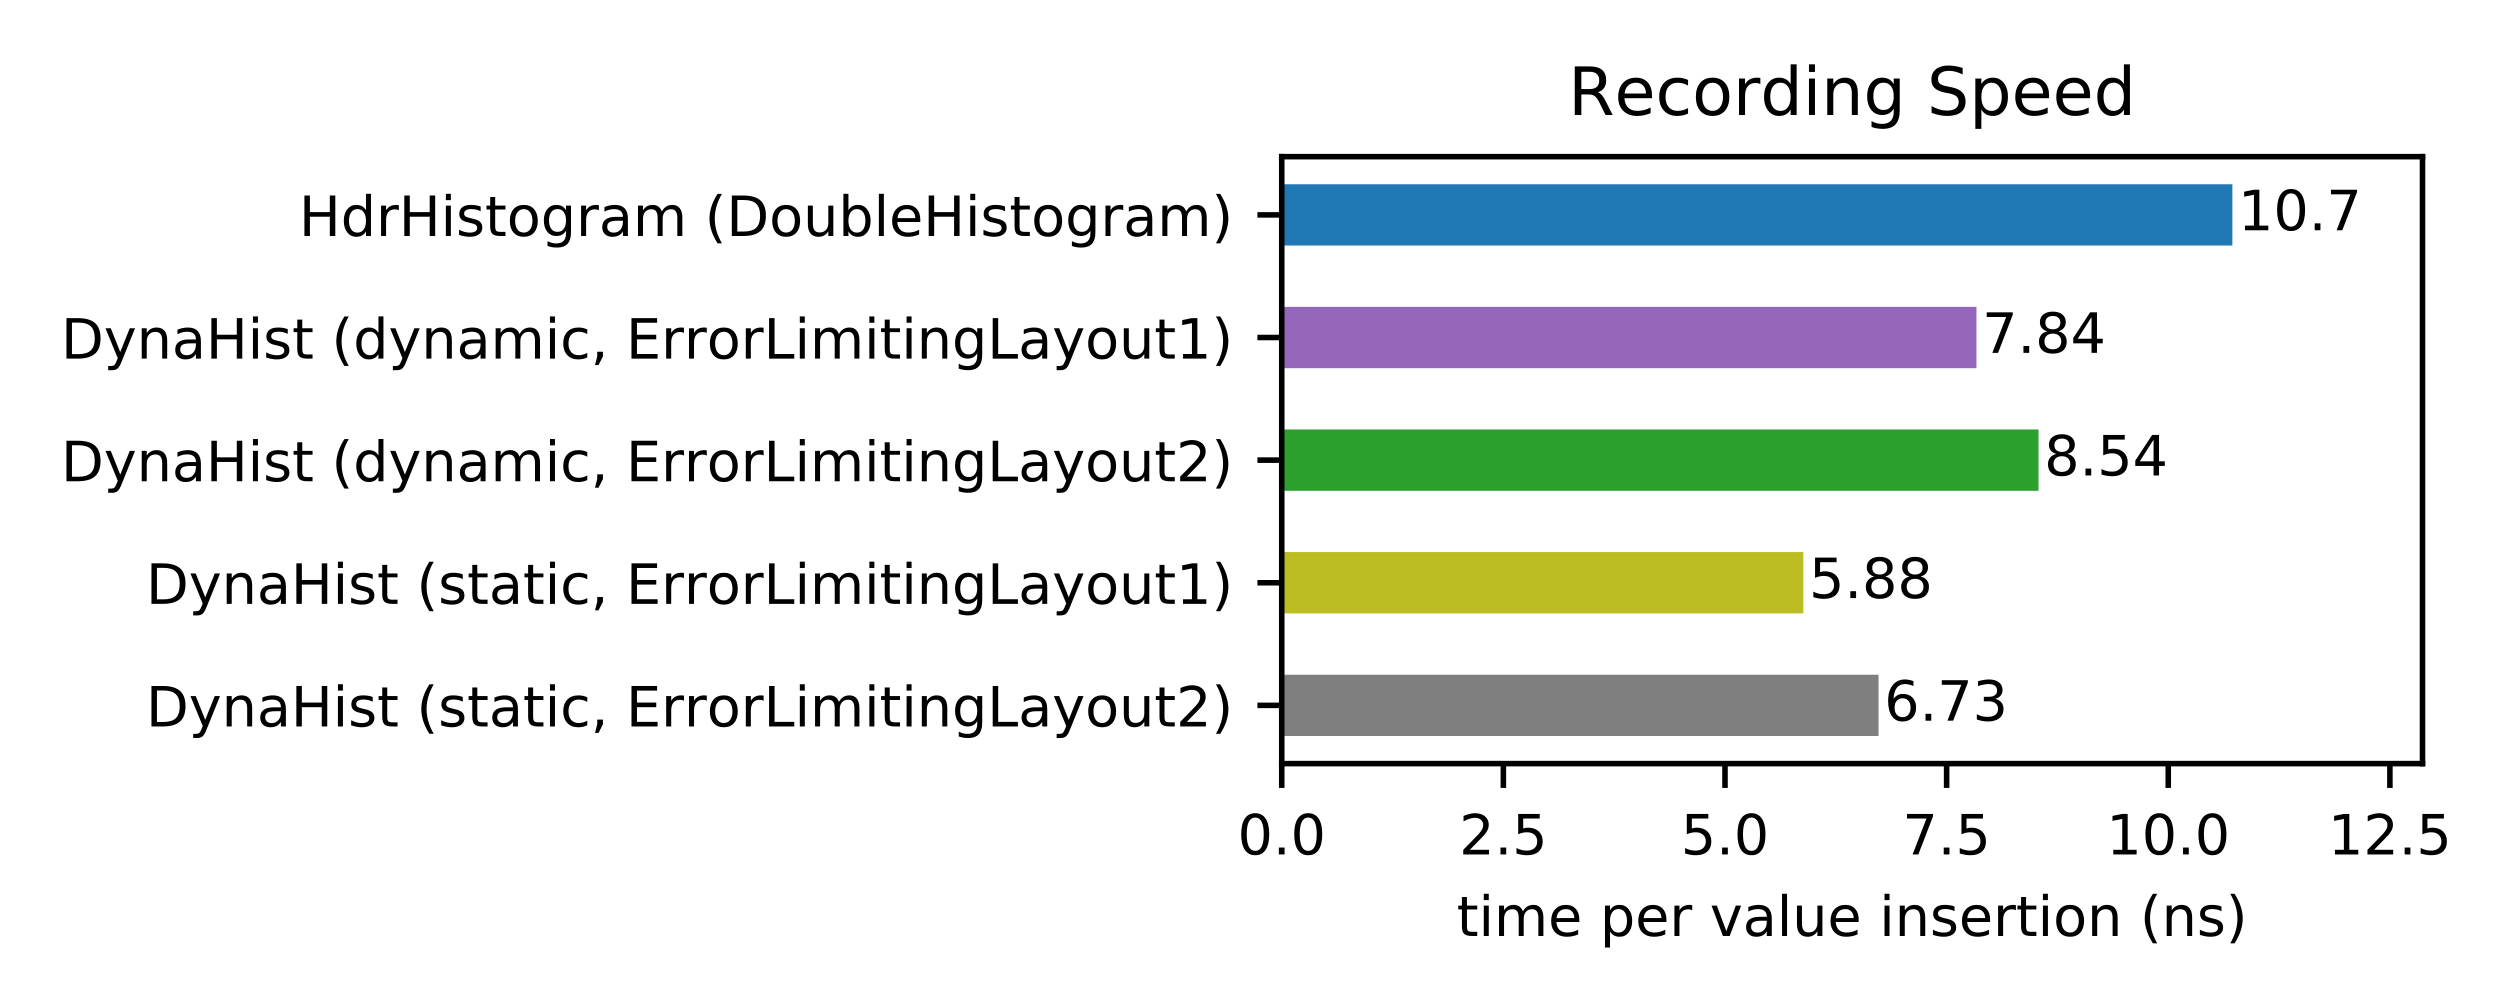
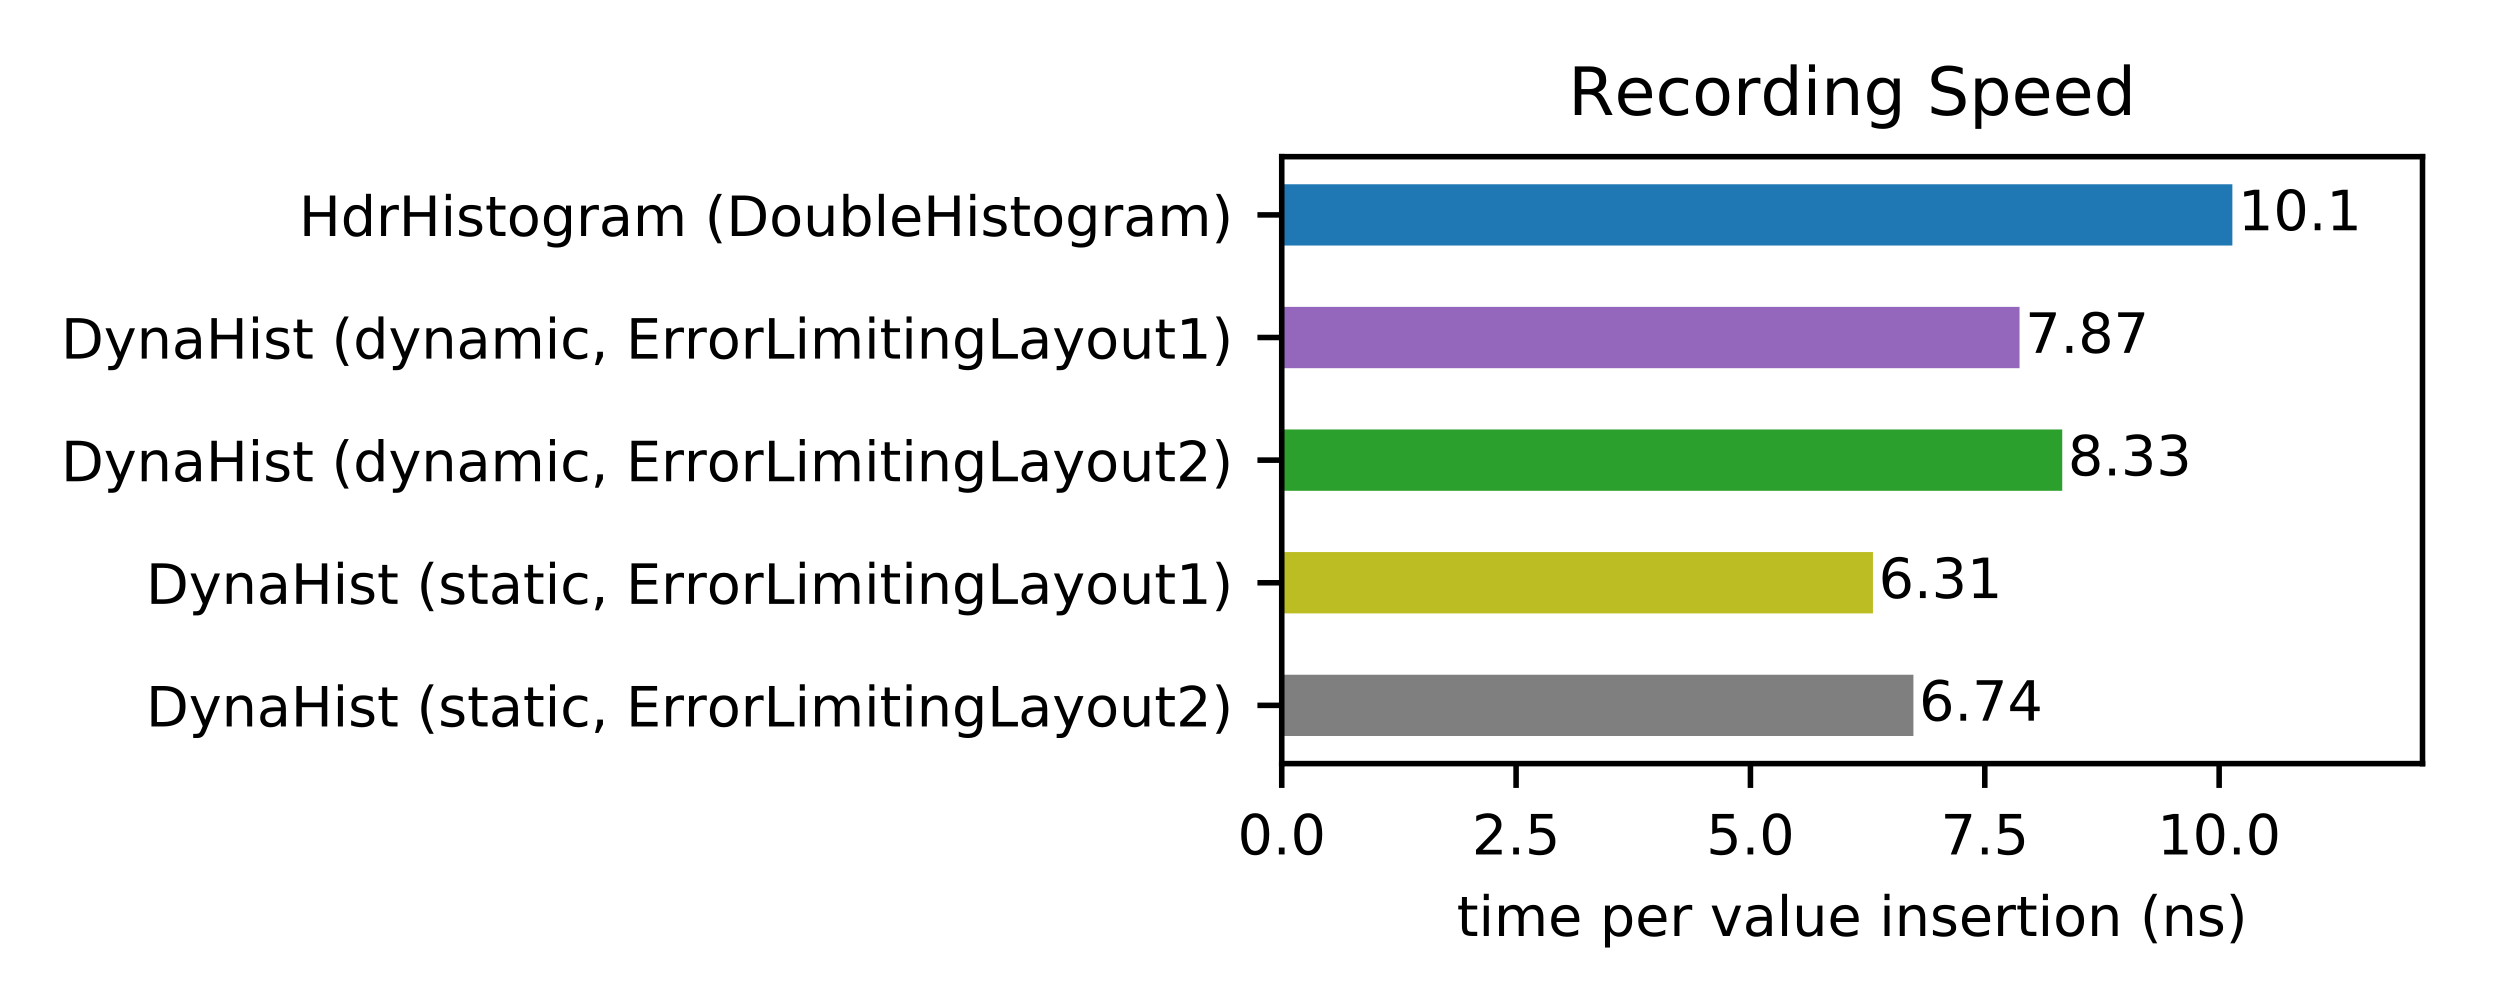
<svg xmlns="http://www.w3.org/2000/svg" xmlns:xlink="http://www.w3.org/1999/xlink" height="144pt" version="1.1" viewBox="0 0 360 144" width="360pt">
  <defs>
    <style type="text/css">
*{stroke-linecap:butt;stroke-linejoin:round;}
  </style>
  </defs>
  <g id="figure_1">
    <g id="patch_1">
      <path d="M 0 144  L 360 144  L 360 0  L 0 0  z " style="fill:#ffffff;" />
    </g>
    <g id="axes_1">
      <g id="patch_2">
        <path d="M 184.57 109.96  L 348.84 109.96  L 348.84 22.56  L 184.57 22.56  z " style="fill:#ffffff;" />
      </g>
      <g id="patch_3">
-         <path clip-path="url(#p20e86b6fc0)" d="M 184.57 105.987  L 270.51 105.987  L 270.51 97.159  L 184.57 97.159  z " style="fill:#7f7f7f;" />
+         <path clip-path="url(#p0720386e26)" d="M 184.57 105.987  L 275.531 105.987  L 275.531 97.159  L 184.57 97.159  z " style="fill:#7f7f7f;" />
      </g>
      <g id="patch_4">
-         <path clip-path="url(#p20e86b6fc0)" d="M 184.57 88.331  L 259.683 88.331  L 259.683 79.502  L 184.57 79.502  z " style="fill:#bcbd22;" />
+         <path clip-path="url(#p0720386e26)" d="M 184.57 88.331  L 269.706 88.331  L 269.706 79.502  L 184.57 79.502  z " style="fill:#bcbd22;" />
      </g>
      <g id="patch_5">
-         <path clip-path="url(#p20e86b6fc0)" d="M 184.57 70.674  L 293.546 70.674  L 293.546 61.846  L 184.57 61.846  z " style="fill:#2ca02c;" />
+         <path clip-path="url(#p0720386e26)" d="M 184.57 70.674  L 296.963 70.674  L 296.963 61.846  L 184.57 61.846  z " style="fill:#2ca02c;" />
      </g>
      <g id="patch_6">
-         <path clip-path="url(#p20e86b6fc0)" d="M 184.57 53.018  L 284.612 53.018  L 284.612 44.189  L 184.57 44.189  z " style="fill:#9467bd;" />
+         <path clip-path="url(#p0720386e26)" d="M 184.57 53.018  L 290.814 53.018  L 290.814 44.189  L 184.57 44.189  z " style="fill:#9467bd;" />
      </g>
      <g id="patch_7">
-         <path clip-path="url(#p20e86b6fc0)" d="M 184.57 35.361  L 321.462 35.361  L 321.462 26.533  L 184.57 26.533  z " style="fill:#1f77b4;" />
+         <path clip-path="url(#p0720386e26)" d="M 184.57 35.361  L 321.462 35.361  L 321.462 26.533  L 184.57 26.533  z " style="fill:#1f77b4;" />
      </g>
      <g id="matplotlib.axis_1">
        <g id="xtick_1">
          <g id="line2d_1">
            <defs>
-               <path d="M 0 0  L 0 3.5  " id="m4c0fd085c7" style="stroke:#000000;stroke-width:0.8;" />
-             </defs>
-             <g>
-               <use style="stroke:#000000;stroke-width:0.8;" x="184.57" xlink:href="#m4c0fd085c7" y="109.96" />
+               <path d="M 0 0  L 0 3.5  " id="mf138fcffef" style="stroke:#000000;stroke-width:0.8;" />
+             </defs>
+             <g>
+               <use style="stroke:#000000;stroke-width:0.8;" x="184.57" xlink:href="#mf138fcffef" y="109.96" />
            </g>
          </g>
          <g id="text_1">
            <defs>
              <path d="M 31.781 66.406  Q 24.172 66.406 20.328 58.906  Q 16.5 51.422 16.5 36.375  Q 16.5 21.391 20.328 13.891  Q 24.172 6.391 31.781 6.391  Q 39.453 6.391 43.281 13.891  Q 47.125 21.391 47.125 36.375  Q 47.125 51.422 43.281 58.906  Q 39.453 66.406 31.781 66.406  z M 31.781 74.219  Q 44.047 74.219 50.516 64.516  Q 56.984 54.828 56.984 36.375  Q 56.984 17.969 50.516 8.266  Q 44.047 -1.422 31.781 -1.422  Q 19.531 -1.422 13.062 8.266  Q 6.594 17.969 6.594 36.375  Q 6.594 54.828 13.062 64.516  Q 19.531 74.219 31.781 74.219  z " id="DejaVuSans-30" />
              <path d="M 10.688 12.406  L 21 12.406  L 21 0  L 10.688 0  z " id="DejaVuSans-2e" />
            </defs>
            <g transform="translate(178.2088 123.0387)scale(0.08 -0.08)">
              <use xlink:href="#DejaVuSans-30" />
              <use x="63.623" xlink:href="#DejaVuSans-2e" />
              <use x="95.41" xlink:href="#DejaVuSans-30" />
            </g>
          </g>
        </g>
        <g id="xtick_2">
          <g id="line2d_2">
            <g>
-               <use style="stroke:#000000;stroke-width:0.8;" x="216.485" xlink:href="#m4c0fd085c7" y="109.96" />
+               <use style="stroke:#000000;stroke-width:0.8;" x="218.317" xlink:href="#mf138fcffef" y="109.96" />
            </g>
          </g>
          <g id="text_2">
            <defs>
              <path d="M 19.188 8.297  L 53.609 8.297  L 53.609 0  L 7.328 0  L 7.328 8.297  Q 12.938 14.109 22.625 23.891  Q 32.328 33.688 34.812 36.531  Q 39.547 41.844 41.422 45.531  Q 43.312 49.219 43.312 52.781  Q 43.312 58.594 39.234 62.25  Q 35.156 65.922 28.609 65.922  Q 23.969 65.922 18.812 64.312  Q 13.672 62.703 7.812 59.422  L 7.812 69.391  Q 13.766 71.781 18.938 73  Q 24.125 74.219 28.422 74.219  Q 39.75 74.219 46.484 68.547  Q 53.219 62.891 53.219 53.422  Q 53.219 48.922 51.531 44.891  Q 49.859 40.875 45.406 35.406  Q 44.188 33.984 37.641 27.219  Q 31.109 20.453 19.188 8.297  z " id="DejaVuSans-32" />
              <path d="M 10.797 72.906  L 49.516 72.906  L 49.516 64.594  L 19.828 64.594  L 19.828 46.734  Q 21.969 47.469 24.109 47.828  Q 26.266 48.188 28.422 48.188  Q 40.625 48.188 47.75 41.5  Q 54.891 34.812 54.891 23.391  Q 54.891 11.625 47.562 5.094  Q 40.234 -1.422 26.906 -1.422  Q 22.312 -1.422 17.547 -0.641  Q 12.797 0.141 7.719 1.703  L 7.719 11.625  Q 12.109 9.234 16.797 8.062  Q 21.484 6.891 26.703 6.891  Q 35.156 6.891 40.078 11.328  Q 45.016 15.766 45.016 23.391  Q 45.016 31 40.078 35.438  Q 35.156 39.891 26.703 39.891  Q 22.75 39.891 18.812 39.016  Q 14.891 38.141 10.797 36.281  z " id="DejaVuSans-35" />
            </defs>
-             <g transform="translate(210.1235 123.0387)scale(0.08 -0.08)">
+             <g transform="translate(211.9555 123.0387)scale(0.08 -0.08)">
              <use xlink:href="#DejaVuSans-32" />
              <use x="63.623" xlink:href="#DejaVuSans-2e" />
              <use x="95.41" xlink:href="#DejaVuSans-35" />
            </g>
          </g>
        </g>
        <g id="xtick_3">
          <g id="line2d_3">
            <g>
-               <use style="stroke:#000000;stroke-width:0.8;" x="248.4" xlink:href="#m4c0fd085c7" y="109.96" />
+               <use style="stroke:#000000;stroke-width:0.8;" x="252.063" xlink:href="#mf138fcffef" y="109.96" />
            </g>
          </g>
          <g id="text_3">
-             <g transform="translate(242.0383 123.0387)scale(0.08 -0.08)">
+             <g transform="translate(245.7022 123.0387)scale(0.08 -0.08)">
              <use xlink:href="#DejaVuSans-35" />
              <use x="63.623" xlink:href="#DejaVuSans-2e" />
              <use x="95.41" xlink:href="#DejaVuSans-30" />
            </g>
          </g>
        </g>
        <g id="xtick_4">
          <g id="line2d_4">
            <g>
-               <use style="stroke:#000000;stroke-width:0.8;" x="280.314" xlink:href="#m4c0fd085c7" y="109.96" />
+               <use style="stroke:#000000;stroke-width:0.8;" x="285.81" xlink:href="#mf138fcffef" y="109.96" />
            </g>
          </g>
          <g id="text_4">
            <defs>
              <path d="M 8.203 72.906  L 55.078 72.906  L 55.078 68.703  L 28.609 0  L 18.312 0  L 43.219 64.594  L 8.203 64.594  z " id="DejaVuSans-37" />
            </defs>
-             <g transform="translate(273.9531 123.0387)scale(0.08 -0.08)">
+             <g transform="translate(279.4489 123.0387)scale(0.08 -0.08)">
              <use xlink:href="#DejaVuSans-37" />
              <use x="63.623" xlink:href="#DejaVuSans-2e" />
              <use x="95.41" xlink:href="#DejaVuSans-35" />
            </g>
          </g>
        </g>
        <g id="xtick_5">
          <g id="line2d_5">
            <g>
-               <use style="stroke:#000000;stroke-width:0.8;" x="312.229" xlink:href="#m4c0fd085c7" y="109.96" />
+               <use style="stroke:#000000;stroke-width:0.8;" x="319.557" xlink:href="#mf138fcffef" y="109.96" />
            </g>
          </g>
          <g id="text_5">
            <defs>
              <path d="M 12.406 8.297  L 28.516 8.297  L 28.516 63.922  L 10.984 60.406  L 10.984 69.391  L 28.422 72.906  L 38.281 72.906  L 38.281 8.297  L 54.391 8.297  L 54.391 0  L 12.406 0  z " id="DejaVuSans-31" />
            </defs>
-             <g transform="translate(303.3229 123.0387)scale(0.08 -0.08)">
+             <g transform="translate(310.6507 123.0387)scale(0.08 -0.08)">
              <use xlink:href="#DejaVuSans-31" />
              <use x="63.623" xlink:href="#DejaVuSans-30" />
              <use x="127.246" xlink:href="#DejaVuSans-2e" />
              <use x="159.033" xlink:href="#DejaVuSans-30" />
            </g>
          </g>
        </g>
-         <g id="xtick_6">
-           <g id="line2d_6">
-             <g>
-               <use style="stroke:#000000;stroke-width:0.8;" x="344.144" xlink:href="#m4c0fd085c7" y="109.96" />
-             </g>
-           </g>
-           <g id="text_6">
-             <g transform="translate(335.2377 123.0387)scale(0.08 -0.08)">
-               <use xlink:href="#DejaVuSans-31" />
-               <use x="63.623" xlink:href="#DejaVuSans-32" />
-               <use x="127.246" xlink:href="#DejaVuSans-2e" />
-               <use x="159.033" xlink:href="#DejaVuSans-35" />
-             </g>
-           </g>
-         </g>
-         <g id="text_7">
+         <g id="text_6">
          <defs>
            <path d="M 18.312 70.219  L 18.312 54.688  L 36.812 54.688  L 36.812 47.703  L 18.312 47.703  L 18.312 18.016  Q 18.312 11.328 20.141 9.422  Q 21.969 7.516 27.594 7.516  L 36.812 7.516  L 36.812 0  L 27.594 0  Q 17.188 0 13.234 3.875  Q 9.281 7.766 9.281 18.016  L 9.281 47.703  L 2.688 47.703  L 2.688 54.688  L 9.281 54.688  L 9.281 70.219  z " id="DejaVuSans-74" />
            <path d="M 9.422 54.688  L 18.406 54.688  L 18.406 0  L 9.422 0  z M 9.422 75.984  L 18.406 75.984  L 18.406 64.594  L 9.422 64.594  z " id="DejaVuSans-69" />
            <path d="M 52 44.188  Q 55.375 50.25 60.062 53.125  Q 64.75 56 71.094 56  Q 79.641 56 84.281 50.016  Q 88.922 44.047 88.922 33.016  L 88.922 0  L 79.891 0  L 79.891 32.719  Q 79.891 40.578 77.094 44.375  Q 74.312 48.188 68.609 48.188  Q 61.625 48.188 57.562 43.547  Q 53.516 38.922 53.516 30.906  L 53.516 0  L 44.484 0  L 44.484 32.719  Q 44.484 40.625 41.703 44.406  Q 38.922 48.188 33.109 48.188  Q 26.219 48.188 22.156 43.531  Q 18.109 38.875 18.109 30.906  L 18.109 0  L 9.078 0  L 9.078 54.688  L 18.109 54.688  L 18.109 46.188  Q 21.188 51.219 25.484 53.609  Q 29.781 56 35.688 56  Q 41.656 56 45.828 52.969  Q 50 49.953 52 44.188  z " id="DejaVuSans-6d" />
            <path d="M 56.203 29.594  L 56.203 25.203  L 14.891 25.203  Q 15.484 15.922 20.484 11.062  Q 25.484 6.203 34.422 6.203  Q 39.594 6.203 44.453 7.469  Q 49.312 8.734 54.109 11.281  L 54.109 2.781  Q 49.266 0.734 44.188 -0.344  Q 39.109 -1.422 33.891 -1.422  Q 20.797 -1.422 13.156 6.188  Q 5.516 13.812 5.516 26.812  Q 5.516 40.234 12.766 48.109  Q 20.016 56 32.328 56  Q 43.359 56 49.781 48.891  Q 56.203 41.797 56.203 29.594  z M 47.219 32.234  Q 47.125 39.594 43.094 43.984  Q 39.062 48.391 32.422 48.391  Q 24.906 48.391 20.391 44.141  Q 15.875 39.891 15.188 32.172  z " id="DejaVuSans-65" />
            <path id="DejaVuSans-20" />
            <path d="M 18.109 8.203  L 18.109 -20.797  L 9.078 -20.797  L 9.078 54.688  L 18.109 54.688  L 18.109 46.391  Q 20.953 51.266 25.266 53.625  Q 29.594 56 35.594 56  Q 45.562 56 51.781 48.094  Q 58.016 40.188 58.016 27.297  Q 58.016 14.406 51.781 6.484  Q 45.562 -1.422 35.594 -1.422  Q 29.594 -1.422 25.266 0.953  Q 20.953 3.328 18.109 8.203  z M 48.688 27.297  Q 48.688 37.203 44.609 42.844  Q 40.531 48.484 33.406 48.484  Q 26.266 48.484 22.188 42.844  Q 18.109 37.203 18.109 27.297  Q 18.109 17.391 22.188 11.75  Q 26.266 6.109 33.406 6.109  Q 40.531 6.109 44.609 11.75  Q 48.688 17.391 48.688 27.297  z " id="DejaVuSans-70" />
            <path d="M 41.109 46.297  Q 39.594 47.172 37.812 47.578  Q 36.031 48 33.891 48  Q 26.266 48 22.188 43.047  Q 18.109 38.094 18.109 28.812  L 18.109 0  L 9.078 0  L 9.078 54.688  L 18.109 54.688  L 18.109 46.188  Q 20.953 51.172 25.484 53.578  Q 30.031 56 36.531 56  Q 37.453 56 38.578 55.875  Q 39.703 55.766 41.062 55.516  z " id="DejaVuSans-72" />
            <path d="M 2.984 54.688  L 12.5 54.688  L 29.594 8.797  L 46.688 54.688  L 56.203 54.688  L 35.688 0  L 23.484 0  z " id="DejaVuSans-76" />
            <path d="M 34.281 27.484  Q 23.391 27.484 19.188 25  Q 14.984 22.516 14.984 16.5  Q 14.984 11.719 18.141 8.906  Q 21.297 6.109 26.703 6.109  Q 34.188 6.109 38.703 11.406  Q 43.219 16.703 43.219 25.484  L 43.219 27.484  z M 52.203 31.203  L 52.203 0  L 43.219 0  L 43.219 8.297  Q 40.141 3.328 35.547 0.953  Q 30.953 -1.422 24.312 -1.422  Q 15.922 -1.422 10.953 3.297  Q 6 8.016 6 15.922  Q 6 25.141 12.172 29.828  Q 18.359 34.516 30.609 34.516  L 43.219 34.516  L 43.219 35.406  Q 43.219 41.609 39.141 45  Q 35.062 48.391 27.688 48.391  Q 23 48.391 18.547 47.266  Q 14.109 46.141 10.016 43.891  L 10.016 52.203  Q 14.938 54.109 19.578 55.047  Q 24.219 56 28.609 56  Q 40.484 56 46.344 49.844  Q 52.203 43.703 52.203 31.203  z " id="DejaVuSans-61" />
            <path d="M 9.422 75.984  L 18.406 75.984  L 18.406 0  L 9.422 0  z " id="DejaVuSans-6c" />
            <path d="M 8.5 21.578  L 8.5 54.688  L 17.484 54.688  L 17.484 21.922  Q 17.484 14.156 20.5 10.266  Q 23.531 6.391 29.594 6.391  Q 36.859 6.391 41.078 11.031  Q 45.312 15.672 45.312 23.688  L 45.312 54.688  L 54.297 54.688  L 54.297 0  L 45.312 0  L 45.312 8.406  Q 42.047 3.422 37.719 1  Q 33.406 -1.422 27.688 -1.422  Q 18.266 -1.422 13.375 4.438  Q 8.5 10.297 8.5 21.578  z M 31.109 56  z " id="DejaVuSans-75" />
            <path d="M 54.891 33.016  L 54.891 0  L 45.906 0  L 45.906 32.719  Q 45.906 40.484 42.875 44.328  Q 39.844 48.188 33.797 48.188  Q 26.516 48.188 22.312 43.547  Q 18.109 38.922 18.109 30.906  L 18.109 0  L 9.078 0  L 9.078 54.688  L 18.109 54.688  L 18.109 46.188  Q 21.344 51.125 25.703 53.562  Q 30.078 56 35.797 56  Q 45.219 56 50.047 50.172  Q 54.891 44.344 54.891 33.016  z " id="DejaVuSans-6e" />
            <path d="M 44.281 53.078  L 44.281 44.578  Q 40.484 46.531 36.375 47.5  Q 32.281 48.484 27.875 48.484  Q 21.188 48.484 17.844 46.438  Q 14.5 44.391 14.5 40.281  Q 14.5 37.156 16.891 35.375  Q 19.281 33.594 26.516 31.984  L 29.594 31.297  Q 39.156 29.25 43.188 25.516  Q 47.219 21.781 47.219 15.094  Q 47.219 7.469 41.188 3.016  Q 35.156 -1.422 24.609 -1.422  Q 20.219 -1.422 15.453 -0.562  Q 10.688 0.297 5.422 2  L 5.422 11.281  Q 10.406 8.688 15.234 7.391  Q 20.062 6.109 24.812 6.109  Q 31.156 6.109 34.562 8.281  Q 37.984 10.453 37.984 14.406  Q 37.984 18.062 35.516 20.016  Q 33.062 21.969 24.703 23.781  L 21.578 24.516  Q 13.234 26.266 9.516 29.906  Q 5.812 33.547 5.812 39.891  Q 5.812 47.609 11.281 51.797  Q 16.75 56 26.812 56  Q 31.781 56 36.172 55.266  Q 40.578 54.547 44.281 53.078  z " id="DejaVuSans-73" />
            <path d="M 30.609 48.391  Q 23.391 48.391 19.188 42.75  Q 14.984 37.109 14.984 27.297  Q 14.984 17.484 19.156 11.844  Q 23.344 6.203 30.609 6.203  Q 37.797 6.203 41.984 11.859  Q 46.188 17.531 46.188 27.297  Q 46.188 37.016 41.984 42.703  Q 37.797 48.391 30.609 48.391  z M 30.609 56  Q 42.328 56 49.016 48.375  Q 55.719 40.766 55.719 27.297  Q 55.719 13.875 49.016 6.219  Q 42.328 -1.422 30.609 -1.422  Q 18.844 -1.422 12.172 6.219  Q 5.516 13.875 5.516 27.297  Q 5.516 40.766 12.172 48.375  Q 18.844 56 30.609 56  z " id="DejaVuSans-6f" />
            <path d="M 31 75.875  Q 24.469 64.656 21.281 53.656  Q 18.109 42.672 18.109 31.391  Q 18.109 20.125 21.312 9.062  Q 24.516 -2 31 -13.188  L 23.188 -13.188  Q 15.875 -1.703 12.234 9.375  Q 8.594 20.453 8.594 31.391  Q 8.594 42.281 12.203 53.312  Q 15.828 64.359 23.188 75.875  z " id="DejaVuSans-28" />
            <path d="M 8.016 75.875  L 15.828 75.875  Q 23.141 64.359 26.781 53.312  Q 30.422 42.281 30.422 31.391  Q 30.422 20.453 26.781 9.375  Q 23.141 -1.703 15.828 -13.188  L 8.016 -13.188  Q 14.5 -2 17.703 9.062  Q 20.906 20.125 20.906 31.391  Q 20.906 42.672 17.703 53.656  Q 14.5 64.656 8.016 75.875  z " id="DejaVuSans-29" />
          </defs>
          <g transform="translate(209.7744 134.7812)scale(0.08 -0.08)">
            <use xlink:href="#DejaVuSans-74" />
            <use x="39.209" xlink:href="#DejaVuSans-69" />
            <use x="66.992" xlink:href="#DejaVuSans-6d" />
            <use x="164.404" xlink:href="#DejaVuSans-65" />
            <use x="225.928" xlink:href="#DejaVuSans-20" />
            <use x="257.715" xlink:href="#DejaVuSans-70" />
            <use x="321.191" xlink:href="#DejaVuSans-65" />
            <use x="382.715" xlink:href="#DejaVuSans-72" />
            <use x="423.828" xlink:href="#DejaVuSans-20" />
            <use x="455.615" xlink:href="#DejaVuSans-76" />
            <use x="514.795" xlink:href="#DejaVuSans-61" />
            <use x="576.074" xlink:href="#DejaVuSans-6c" />
            <use x="603.857" xlink:href="#DejaVuSans-75" />
            <use x="667.236" xlink:href="#DejaVuSans-65" />
            <use x="728.76" xlink:href="#DejaVuSans-20" />
            <use x="760.547" xlink:href="#DejaVuSans-69" />
            <use x="788.33" xlink:href="#DejaVuSans-6e" />
            <use x="851.709" xlink:href="#DejaVuSans-73" />
            <use x="903.809" xlink:href="#DejaVuSans-65" />
            <use x="965.332" xlink:href="#DejaVuSans-72" />
            <use x="1006.445" xlink:href="#DejaVuSans-74" />
            <use x="1045.654" xlink:href="#DejaVuSans-69" />
            <use x="1073.438" xlink:href="#DejaVuSans-6f" />
            <use x="1134.619" xlink:href="#DejaVuSans-6e" />
            <use x="1197.998" xlink:href="#DejaVuSans-20" />
            <use x="1229.785" xlink:href="#DejaVuSans-28" />
            <use x="1268.799" xlink:href="#DejaVuSans-6e" />
            <use x="1332.178" xlink:href="#DejaVuSans-73" />
            <use x="1384.277" xlink:href="#DejaVuSans-29" />
          </g>
        </g>
      </g>
      <g id="matplotlib.axis_2">
        <g id="ytick_1">
-           <g id="line2d_7">
-             <defs>
-               <path d="M 0 0  L -3.5 0  " id="m920770f0a3" style="stroke:#000000;stroke-width:0.8;" />
-             </defs>
-             <g>
-               <use style="stroke:#000000;stroke-width:0.8;" x="184.57" xlink:href="#m920770f0a3" y="101.573" />
-             </g>
-           </g>
-           <g id="text_8">
+           <g id="line2d_6">
+             <defs>
+               <path d="M 0 0  L -3.5 0  " id="mfd2aa10084" style="stroke:#000000;stroke-width:0.8;" />
+             </defs>
+             <g>
+               <use style="stroke:#000000;stroke-width:0.8;" x="184.57" xlink:href="#mfd2aa10084" y="101.573" />
+             </g>
+           </g>
+           <g id="text_7">
            <defs>
              <path d="M 19.672 64.797  L 19.672 8.109  L 31.594 8.109  Q 46.688 8.109 53.688 14.938  Q 60.688 21.781 60.688 36.531  Q 60.688 51.172 53.688 57.984  Q 46.688 64.797 31.594 64.797  z M 9.812 72.906  L 30.078 72.906  Q 51.266 72.906 61.172 64.094  Q 71.094 55.281 71.094 36.531  Q 71.094 17.672 61.125 8.828  Q 51.172 0 30.078 0  L 9.812 0  z " id="DejaVuSans-44" />
              <path d="M 32.172 -5.078  Q 28.375 -14.844 24.75 -17.812  Q 21.141 -20.797 15.094 -20.797  L 7.906 -20.797  L 7.906 -13.281  L 13.188 -13.281  Q 16.891 -13.281 18.938 -11.516  Q 21 -9.766 23.484 -3.219  L 25.094 0.875  L 2.984 54.688  L 12.5 54.688  L 29.594 11.922  L 46.688 54.688  L 56.203 54.688  z " id="DejaVuSans-79" />
              <path d="M 9.812 72.906  L 19.672 72.906  L 19.672 43.016  L 55.516 43.016  L 55.516 72.906  L 65.375 72.906  L 65.375 0  L 55.516 0  L 55.516 34.719  L 19.672 34.719  L 19.672 0  L 9.812 0  z " id="DejaVuSans-48" />
              <path d="M 48.781 52.594  L 48.781 44.188  Q 44.969 46.297 41.141 47.344  Q 37.312 48.391 33.406 48.391  Q 24.656 48.391 19.812 42.844  Q 14.984 37.312 14.984 27.297  Q 14.984 17.281 19.812 11.734  Q 24.656 6.203 33.406 6.203  Q 37.312 6.203 41.141 7.25  Q 44.969 8.297 48.781 10.406  L 48.781 2.094  Q 45.016 0.344 40.984 -0.531  Q 36.969 -1.422 32.422 -1.422  Q 20.062 -1.422 12.781 6.344  Q 5.516 14.109 5.516 27.297  Q 5.516 40.672 12.859 48.328  Q 20.219 56 33.016 56  Q 37.156 56 41.109 55.141  Q 45.062 54.297 48.781 52.594  z " id="DejaVuSans-63" />
              <path d="M 11.719 12.406  L 22.016 12.406  L 22.016 4  L 14.016 -11.625  L 7.719 -11.625  L 11.719 4  z " id="DejaVuSans-2c" />
              <path d="M 9.812 72.906  L 55.906 72.906  L 55.906 64.594  L 19.672 64.594  L 19.672 43.016  L 54.391 43.016  L 54.391 34.719  L 19.672 34.719  L 19.672 8.297  L 56.781 8.297  L 56.781 0  L 9.812 0  z " id="DejaVuSans-45" />
              <path d="M 9.812 72.906  L 19.672 72.906  L 19.672 8.297  L 55.172 8.297  L 55.172 0  L 9.812 0  z " id="DejaVuSans-4c" />
              <path d="M 45.406 27.984  Q 45.406 37.75 41.375 43.109  Q 37.359 48.484 30.078 48.484  Q 22.859 48.484 18.828 43.109  Q 14.797 37.75 14.797 27.984  Q 14.797 18.266 18.828 12.891  Q 22.859 7.516 30.078 7.516  Q 37.359 7.516 41.375 12.891  Q 45.406 18.266 45.406 27.984  z M 54.391 6.781  Q 54.391 -7.172 48.188 -13.984  Q 42 -20.797 29.203 -20.797  Q 24.469 -20.797 20.266 -20.094  Q 16.062 -19.391 12.109 -17.922  L 12.109 -9.188  Q 16.062 -11.328 19.922 -12.344  Q 23.781 -13.375 27.781 -13.375  Q 36.625 -13.375 41.016 -8.766  Q 45.406 -4.156 45.406 5.172  L 45.406 9.625  Q 42.625 4.781 38.281 2.391  Q 33.938 0 27.875 0  Q 17.828 0 11.672 7.656  Q 5.516 15.328 5.516 27.984  Q 5.516 40.672 11.672 48.328  Q 17.828 56 27.875 56  Q 33.938 56 38.281 53.609  Q 42.625 51.219 45.406 46.391  L 45.406 54.688  L 54.391 54.688  z " id="DejaVuSans-67" />
            </defs>
            <g transform="translate(21.025 104.6125)scale(0.08 -0.08)">
              <use xlink:href="#DejaVuSans-44" />
              <use x="77.002" xlink:href="#DejaVuSans-79" />
              <use x="136.182" xlink:href="#DejaVuSans-6e" />
              <use x="199.561" xlink:href="#DejaVuSans-61" />
              <use x="260.84" xlink:href="#DejaVuSans-48" />
              <use x="336.035" xlink:href="#DejaVuSans-69" />
              <use x="363.818" xlink:href="#DejaVuSans-73" />
              <use x="415.918" xlink:href="#DejaVuSans-74" />
              <use x="455.127" xlink:href="#DejaVuSans-20" />
              <use x="486.914" xlink:href="#DejaVuSans-28" />
              <use x="525.928" xlink:href="#DejaVuSans-73" />
              <use x="578.027" xlink:href="#DejaVuSans-74" />
              <use x="617.236" xlink:href="#DejaVuSans-61" />
              <use x="678.516" xlink:href="#DejaVuSans-74" />
              <use x="717.725" xlink:href="#DejaVuSans-69" />
              <use x="745.508" xlink:href="#DejaVuSans-63" />
              <use x="800.488" xlink:href="#DejaVuSans-2c" />
              <use x="832.275" xlink:href="#DejaVuSans-20" />
              <use x="864.062" xlink:href="#DejaVuSans-45" />
              <use x="927.246" xlink:href="#DejaVuSans-72" />
              <use x="968.344" xlink:href="#DejaVuSans-72" />
              <use x="1009.426" xlink:href="#DejaVuSans-6f" />
              <use x="1070.607" xlink:href="#DejaVuSans-72" />
              <use x="1111.721" xlink:href="#DejaVuSans-4c" />
              <use x="1167.434" xlink:href="#DejaVuSans-69" />
              <use x="1195.217" xlink:href="#DejaVuSans-6d" />
              <use x="1292.629" xlink:href="#DejaVuSans-69" />
              <use x="1320.412" xlink:href="#DejaVuSans-74" />
              <use x="1359.621" xlink:href="#DejaVuSans-69" />
              <use x="1387.404" xlink:href="#DejaVuSans-6e" />
              <use x="1450.783" xlink:href="#DejaVuSans-67" />
              <use x="1514.26" xlink:href="#DejaVuSans-4c" />
              <use x="1569.973" xlink:href="#DejaVuSans-61" />
              <use x="1631.252" xlink:href="#DejaVuSans-79" />
              <use x="1690.432" xlink:href="#DejaVuSans-6f" />
              <use x="1751.613" xlink:href="#DejaVuSans-75" />
              <use x="1814.992" xlink:href="#DejaVuSans-74" />
              <use x="1854.201" xlink:href="#DejaVuSans-32" />
              <use x="1917.824" xlink:href="#DejaVuSans-29" />
            </g>
          </g>
        </g>
        <g id="ytick_2">
-           <g id="line2d_8">
-             <g>
-               <use style="stroke:#000000;stroke-width:0.8;" x="184.57" xlink:href="#m920770f0a3" y="83.917" />
-             </g>
-           </g>
-           <g id="text_9">
+           <g id="line2d_7">
+             <g>
+               <use style="stroke:#000000;stroke-width:0.8;" x="184.57" xlink:href="#mfd2aa10084" y="83.917" />
+             </g>
+           </g>
+           <g id="text_8">
            <g transform="translate(21.025 86.95594)scale(0.08 -0.08)">
              <use xlink:href="#DejaVuSans-44" />
              <use x="77.002" xlink:href="#DejaVuSans-79" />
              <use x="136.182" xlink:href="#DejaVuSans-6e" />
              <use x="199.561" xlink:href="#DejaVuSans-61" />
              <use x="260.84" xlink:href="#DejaVuSans-48" />
              <use x="336.035" xlink:href="#DejaVuSans-69" />
              <use x="363.818" xlink:href="#DejaVuSans-73" />
              <use x="415.918" xlink:href="#DejaVuSans-74" />
              <use x="455.127" xlink:href="#DejaVuSans-20" />
              <use x="486.914" xlink:href="#DejaVuSans-28" />
              <use x="525.928" xlink:href="#DejaVuSans-73" />
              <use x="578.027" xlink:href="#DejaVuSans-74" />
              <use x="617.236" xlink:href="#DejaVuSans-61" />
              <use x="678.516" xlink:href="#DejaVuSans-74" />
              <use x="717.725" xlink:href="#DejaVuSans-69" />
              <use x="745.508" xlink:href="#DejaVuSans-63" />
              <use x="800.488" xlink:href="#DejaVuSans-2c" />
              <use x="832.275" xlink:href="#DejaVuSans-20" />
              <use x="864.062" xlink:href="#DejaVuSans-45" />
              <use x="927.246" xlink:href="#DejaVuSans-72" />
              <use x="968.344" xlink:href="#DejaVuSans-72" />
              <use x="1009.426" xlink:href="#DejaVuSans-6f" />
              <use x="1070.607" xlink:href="#DejaVuSans-72" />
              <use x="1111.721" xlink:href="#DejaVuSans-4c" />
              <use x="1167.434" xlink:href="#DejaVuSans-69" />
              <use x="1195.217" xlink:href="#DejaVuSans-6d" />
              <use x="1292.629" xlink:href="#DejaVuSans-69" />
              <use x="1320.412" xlink:href="#DejaVuSans-74" />
              <use x="1359.621" xlink:href="#DejaVuSans-69" />
              <use x="1387.404" xlink:href="#DejaVuSans-6e" />
              <use x="1450.783" xlink:href="#DejaVuSans-67" />
              <use x="1514.26" xlink:href="#DejaVuSans-4c" />
              <use x="1569.973" xlink:href="#DejaVuSans-61" />
              <use x="1631.252" xlink:href="#DejaVuSans-79" />
              <use x="1690.432" xlink:href="#DejaVuSans-6f" />
              <use x="1751.613" xlink:href="#DejaVuSans-75" />
              <use x="1814.992" xlink:href="#DejaVuSans-74" />
              <use x="1854.201" xlink:href="#DejaVuSans-31" />
              <use x="1917.824" xlink:href="#DejaVuSans-29" />
            </g>
          </g>
        </g>
        <g id="ytick_3">
-           <g id="line2d_9">
-             <g>
-               <use style="stroke:#000000;stroke-width:0.8;" x="184.57" xlink:href="#m920770f0a3" y="66.26" />
-             </g>
-           </g>
-           <g id="text_10">
+           <g id="line2d_8">
+             <g>
+               <use style="stroke:#000000;stroke-width:0.8;" x="184.57" xlink:href="#mfd2aa10084" y="66.26" />
+             </g>
+           </g>
+           <g id="text_9">
            <defs>
              <path d="M 45.406 46.391  L 45.406 75.984  L 54.391 75.984  L 54.391 0  L 45.406 0  L 45.406 8.203  Q 42.578 3.328 38.25 0.953  Q 33.938 -1.422 27.875 -1.422  Q 17.969 -1.422 11.734 6.484  Q 5.516 14.406 5.516 27.297  Q 5.516 40.188 11.734 48.094  Q 17.969 56 27.875 56  Q 33.938 56 38.25 53.625  Q 42.578 51.266 45.406 46.391  z M 14.797 27.297  Q 14.797 17.391 18.875 11.75  Q 22.953 6.109 30.078 6.109  Q 37.203 6.109 41.297 11.75  Q 45.406 17.391 45.406 27.297  Q 45.406 37.203 41.297 42.844  Q 37.203 48.484 30.078 48.484  Q 22.953 48.484 18.875 42.844  Q 14.797 37.203 14.797 27.297  z " id="DejaVuSans-64" />
            </defs>
            <g transform="translate(8.78875 69.29937)scale(0.08 -0.08)">
              <use xlink:href="#DejaVuSans-44" />
              <use x="77.002" xlink:href="#DejaVuSans-79" />
              <use x="136.182" xlink:href="#DejaVuSans-6e" />
              <use x="199.561" xlink:href="#DejaVuSans-61" />
              <use x="260.84" xlink:href="#DejaVuSans-48" />
              <use x="336.035" xlink:href="#DejaVuSans-69" />
              <use x="363.818" xlink:href="#DejaVuSans-73" />
              <use x="415.918" xlink:href="#DejaVuSans-74" />
              <use x="455.127" xlink:href="#DejaVuSans-20" />
              <use x="486.914" xlink:href="#DejaVuSans-28" />
              <use x="525.928" xlink:href="#DejaVuSans-64" />
              <use x="589.404" xlink:href="#DejaVuSans-79" />
              <use x="648.584" xlink:href="#DejaVuSans-6e" />
              <use x="711.963" xlink:href="#DejaVuSans-61" />
              <use x="773.242" xlink:href="#DejaVuSans-6d" />
              <use x="870.654" xlink:href="#DejaVuSans-69" />
              <use x="898.438" xlink:href="#DejaVuSans-63" />
              <use x="953.418" xlink:href="#DejaVuSans-2c" />
              <use x="985.205" xlink:href="#DejaVuSans-20" />
              <use x="1016.992" xlink:href="#DejaVuSans-45" />
              <use x="1080.176" xlink:href="#DejaVuSans-72" />
              <use x="1121.273" xlink:href="#DejaVuSans-72" />
              <use x="1162.355" xlink:href="#DejaVuSans-6f" />
              <use x="1223.537" xlink:href="#DejaVuSans-72" />
              <use x="1264.65" xlink:href="#DejaVuSans-4c" />
              <use x="1320.363" xlink:href="#DejaVuSans-69" />
              <use x="1348.146" xlink:href="#DejaVuSans-6d" />
              <use x="1445.559" xlink:href="#DejaVuSans-69" />
              <use x="1473.342" xlink:href="#DejaVuSans-74" />
              <use x="1512.551" xlink:href="#DejaVuSans-69" />
              <use x="1540.334" xlink:href="#DejaVuSans-6e" />
              <use x="1603.713" xlink:href="#DejaVuSans-67" />
              <use x="1667.189" xlink:href="#DejaVuSans-4c" />
              <use x="1722.902" xlink:href="#DejaVuSans-61" />
              <use x="1784.182" xlink:href="#DejaVuSans-79" />
              <use x="1843.361" xlink:href="#DejaVuSans-6f" />
              <use x="1904.543" xlink:href="#DejaVuSans-75" />
              <use x="1967.922" xlink:href="#DejaVuSans-74" />
              <use x="2007.131" xlink:href="#DejaVuSans-32" />
              <use x="2070.754" xlink:href="#DejaVuSans-29" />
            </g>
          </g>
        </g>
        <g id="ytick_4">
-           <g id="line2d_10">
-             <g>
-               <use style="stroke:#000000;stroke-width:0.8;" x="184.57" xlink:href="#m920770f0a3" y="48.603" />
-             </g>
-           </g>
-           <g id="text_11">
+           <g id="line2d_9">
+             <g>
+               <use style="stroke:#000000;stroke-width:0.8;" x="184.57" xlink:href="#mfd2aa10084" y="48.603" />
+             </g>
+           </g>
+           <g id="text_10">
            <g transform="translate(8.78875 51.64281)scale(0.08 -0.08)">
              <use xlink:href="#DejaVuSans-44" />
              <use x="77.002" xlink:href="#DejaVuSans-79" />
              <use x="136.182" xlink:href="#DejaVuSans-6e" />
              <use x="199.561" xlink:href="#DejaVuSans-61" />
              <use x="260.84" xlink:href="#DejaVuSans-48" />
              <use x="336.035" xlink:href="#DejaVuSans-69" />
              <use x="363.818" xlink:href="#DejaVuSans-73" />
              <use x="415.918" xlink:href="#DejaVuSans-74" />
              <use x="455.127" xlink:href="#DejaVuSans-20" />
              <use x="486.914" xlink:href="#DejaVuSans-28" />
              <use x="525.928" xlink:href="#DejaVuSans-64" />
              <use x="589.404" xlink:href="#DejaVuSans-79" />
              <use x="648.584" xlink:href="#DejaVuSans-6e" />
              <use x="711.963" xlink:href="#DejaVuSans-61" />
              <use x="773.242" xlink:href="#DejaVuSans-6d" />
              <use x="870.654" xlink:href="#DejaVuSans-69" />
              <use x="898.438" xlink:href="#DejaVuSans-63" />
              <use x="953.418" xlink:href="#DejaVuSans-2c" />
              <use x="985.205" xlink:href="#DejaVuSans-20" />
              <use x="1016.992" xlink:href="#DejaVuSans-45" />
              <use x="1080.176" xlink:href="#DejaVuSans-72" />
              <use x="1121.273" xlink:href="#DejaVuSans-72" />
              <use x="1162.355" xlink:href="#DejaVuSans-6f" />
              <use x="1223.537" xlink:href="#DejaVuSans-72" />
              <use x="1264.65" xlink:href="#DejaVuSans-4c" />
              <use x="1320.363" xlink:href="#DejaVuSans-69" />
              <use x="1348.146" xlink:href="#DejaVuSans-6d" />
              <use x="1445.559" xlink:href="#DejaVuSans-69" />
              <use x="1473.342" xlink:href="#DejaVuSans-74" />
              <use x="1512.551" xlink:href="#DejaVuSans-69" />
              <use x="1540.334" xlink:href="#DejaVuSans-6e" />
              <use x="1603.713" xlink:href="#DejaVuSans-67" />
              <use x="1667.189" xlink:href="#DejaVuSans-4c" />
              <use x="1722.902" xlink:href="#DejaVuSans-61" />
              <use x="1784.182" xlink:href="#DejaVuSans-79" />
              <use x="1843.361" xlink:href="#DejaVuSans-6f" />
              <use x="1904.543" xlink:href="#DejaVuSans-75" />
              <use x="1967.922" xlink:href="#DejaVuSans-74" />
              <use x="2007.131" xlink:href="#DejaVuSans-31" />
              <use x="2070.754" xlink:href="#DejaVuSans-29" />
            </g>
          </g>
        </g>
        <g id="ytick_5">
-           <g id="line2d_11">
-             <g>
-               <use style="stroke:#000000;stroke-width:0.8;" x="184.57" xlink:href="#m920770f0a3" y="30.947" />
-             </g>
-           </g>
-           <g id="text_12">
+           <g id="line2d_10">
+             <g>
+               <use style="stroke:#000000;stroke-width:0.8;" x="184.57" xlink:href="#mfd2aa10084" y="30.947" />
+             </g>
+           </g>
+           <g id="text_11">
            <defs>
              <path d="M 48.688 27.297  Q 48.688 37.203 44.609 42.844  Q 40.531 48.484 33.406 48.484  Q 26.266 48.484 22.188 42.844  Q 18.109 37.203 18.109 27.297  Q 18.109 17.391 22.188 11.75  Q 26.266 6.109 33.406 6.109  Q 40.531 6.109 44.609 11.75  Q 48.688 17.391 48.688 27.297  z M 18.109 46.391  Q 20.953 51.266 25.266 53.625  Q 29.594 56 35.594 56  Q 45.562 56 51.781 48.094  Q 58.016 40.188 58.016 27.297  Q 58.016 14.406 51.781 6.484  Q 45.562 -1.422 35.594 -1.422  Q 29.594 -1.422 25.266 0.953  Q 20.953 3.328 18.109 8.203  L 18.109 0  L 9.078 0  L 9.078 75.984  L 18.109 75.984  z " id="DejaVuSans-62" />
            </defs>
            <g transform="translate(43.0525 33.98624)scale(0.08 -0.08)">
              <use xlink:href="#DejaVuSans-48" />
              <use x="75.195" xlink:href="#DejaVuSans-64" />
              <use x="138.672" xlink:href="#DejaVuSans-72" />
              <use x="179.785" xlink:href="#DejaVuSans-48" />
              <use x="254.98" xlink:href="#DejaVuSans-69" />
              <use x="282.764" xlink:href="#DejaVuSans-73" />
              <use x="334.863" xlink:href="#DejaVuSans-74" />
              <use x="374.072" xlink:href="#DejaVuSans-6f" />
              <use x="435.254" xlink:href="#DejaVuSans-67" />
              <use x="498.73" xlink:href="#DejaVuSans-72" />
              <use x="539.844" xlink:href="#DejaVuSans-61" />
              <use x="601.123" xlink:href="#DejaVuSans-6d" />
              <use x="698.535" xlink:href="#DejaVuSans-20" />
              <use x="730.322" xlink:href="#DejaVuSans-28" />
              <use x="769.336" xlink:href="#DejaVuSans-44" />
              <use x="846.338" xlink:href="#DejaVuSans-6f" />
              <use x="907.52" xlink:href="#DejaVuSans-75" />
              <use x="970.898" xlink:href="#DejaVuSans-62" />
              <use x="1034.375" xlink:href="#DejaVuSans-6c" />
              <use x="1062.158" xlink:href="#DejaVuSans-65" />
              <use x="1123.682" xlink:href="#DejaVuSans-48" />
              <use x="1198.877" xlink:href="#DejaVuSans-69" />
              <use x="1226.66" xlink:href="#DejaVuSans-73" />
              <use x="1278.76" xlink:href="#DejaVuSans-74" />
              <use x="1317.969" xlink:href="#DejaVuSans-6f" />
              <use x="1379.15" xlink:href="#DejaVuSans-67" />
              <use x="1442.627" xlink:href="#DejaVuSans-72" />
              <use x="1483.74" xlink:href="#DejaVuSans-61" />
              <use x="1545.02" xlink:href="#DejaVuSans-6d" />
              <use x="1642.432" xlink:href="#DejaVuSans-29" />
            </g>
          </g>
        </g>
      </g>
      <g id="patch_8">
        <path d="M 184.57 109.96  L 184.57 22.56  " style="fill:none;stroke:#000000;stroke-linecap:square;stroke-linejoin:miter;stroke-width:0.8;" />
      </g>
      <g id="patch_9">
        <path d="M 348.84 109.96  L 348.84 22.56  " style="fill:none;stroke:#000000;stroke-linecap:square;stroke-linejoin:miter;stroke-width:0.8;" />
      </g>
      <g id="patch_10">
        <path d="M 184.57 109.96  L 348.84 109.96  " style="fill:none;stroke:#000000;stroke-linecap:square;stroke-linejoin:miter;stroke-width:0.8;" />
      </g>
      <g id="patch_11">
        <path d="M 184.57 22.56  L 348.84 22.56  " style="fill:none;stroke:#000000;stroke-linecap:square;stroke-linejoin:miter;stroke-width:0.8;" />
      </g>
-       <g id="text_13">
+       <g id="text_12">
        <defs>
          <path d="M 33.016 40.375  Q 26.375 40.375 22.484 35.828  Q 18.609 31.297 18.609 23.391  Q 18.609 15.531 22.484 10.953  Q 26.375 6.391 33.016 6.391  Q 39.656 6.391 43.531 10.953  Q 47.406 15.531 47.406 23.391  Q 47.406 31.297 43.531 35.828  Q 39.656 40.375 33.016 40.375  z M 52.594 71.297  L 52.594 62.312  Q 48.875 64.062 45.094 64.984  Q 41.312 65.922 37.594 65.922  Q 27.828 65.922 22.672 59.328  Q 17.531 52.734 16.797 39.406  Q 19.672 43.656 24.016 45.922  Q 28.375 48.188 33.594 48.188  Q 44.578 48.188 50.953 41.516  Q 57.328 34.859 57.328 23.391  Q 57.328 12.156 50.688 5.359  Q 44.047 -1.422 33.016 -1.422  Q 20.359 -1.422 13.672 8.266  Q 6.984 17.969 6.984 36.375  Q 6.984 53.656 15.188 63.938  Q 23.391 74.219 37.203 74.219  Q 40.922 74.219 44.703 73.484  Q 48.484 72.75 52.594 71.297  z " id="DejaVuSans-36" />
-           <path d="M 40.578 39.312  Q 47.656 37.797 51.625 33  Q 55.609 28.219 55.609 21.188  Q 55.609 10.406 48.188 4.484  Q 40.766 -1.422 27.094 -1.422  Q 22.516 -1.422 17.656 -0.516  Q 12.797 0.391 7.625 2.203  L 7.625 11.719  Q 11.719 9.328 16.594 8.109  Q 21.484 6.891 26.812 6.891  Q 36.078 6.891 40.938 10.547  Q 45.797 14.203 45.797 21.188  Q 45.797 27.641 41.281 31.266  Q 36.766 34.906 28.719 34.906  L 20.219 34.906  L 20.219 43.016  L 29.109 43.016  Q 36.375 43.016 40.234 45.922  Q 44.094 48.828 44.094 54.297  Q 44.094 59.906 40.109 62.906  Q 36.141 65.922 28.719 65.922  Q 24.656 65.922 20.016 65.031  Q 15.375 64.156 9.812 62.312  L 9.812 71.094  Q 15.438 72.656 20.344 73.438  Q 25.25 74.219 29.594 74.219  Q 40.828 74.219 47.359 69.109  Q 53.906 64.016 53.906 55.328  Q 53.906 49.266 50.438 45.094  Q 46.969 40.922 40.578 39.312  z " id="DejaVuSans-33" />
+           <path d="M 37.797 64.312  L 12.891 25.391  L 37.797 25.391  z M 35.203 72.906  L 47.609 72.906  L 47.609 25.391  L 58.016 25.391  L 58.016 17.188  L 47.609 17.188  L 47.609 0  L 37.797 0  L 37.797 17.188  L 4.891 17.188  L 4.891 26.703  z " id="DejaVuSans-34" />
        </defs>
-         <g transform="translate(271.3317 103.7806)scale(0.08 -0.08)">
+         <g transform="translate(276.3522 103.7806)scale(0.08 -0.08)">
          <use xlink:href="#DejaVuSans-36" />
          <use x="63.623" xlink:href="#DejaVuSans-2e" />
          <use x="95.41" xlink:href="#DejaVuSans-37" />
-           <use x="159.033" xlink:href="#DejaVuSans-33" />
+           <use x="159.033" xlink:href="#DejaVuSans-34" />
+         </g>
+       </g>
+       <g id="text_13">
+         <defs>
+           <path d="M 40.578 39.312  Q 47.656 37.797 51.625 33  Q 55.609 28.219 55.609 21.188  Q 55.609 10.406 48.188 4.484  Q 40.766 -1.422 27.094 -1.422  Q 22.516 -1.422 17.656 -0.516  Q 12.797 0.391 7.625 2.203  L 7.625 11.719  Q 11.719 9.328 16.594 8.109  Q 21.484 6.891 26.812 6.891  Q 36.078 6.891 40.938 10.547  Q 45.797 14.203 45.797 21.188  Q 45.797 27.641 41.281 31.266  Q 36.766 34.906 28.719 34.906  L 20.219 34.906  L 20.219 43.016  L 29.109 43.016  Q 36.375 43.016 40.234 45.922  Q 44.094 48.828 44.094 54.297  Q 44.094 59.906 40.109 62.906  Q 36.141 65.922 28.719 65.922  Q 24.656 65.922 20.016 65.031  Q 15.375 64.156 9.812 62.312  L 9.812 71.094  Q 15.438 72.656 20.344 73.438  Q 25.25 74.219 29.594 74.219  Q 40.828 74.219 47.359 69.109  Q 53.906 64.016 53.906 55.328  Q 53.906 49.266 50.438 45.094  Q 46.969 40.922 40.578 39.312  z " id="DejaVuSans-33" />
+         </defs>
+         <g transform="translate(270.5274 86.12407)scale(0.08 -0.08)">
+           <use xlink:href="#DejaVuSans-36" />
+           <use x="63.623" xlink:href="#DejaVuSans-2e" />
+           <use x="95.41" xlink:href="#DejaVuSans-33" />
+           <use x="159.033" xlink:href="#DejaVuSans-31" />
        </g>
      </g>
      <g id="text_14">
        <defs>
          <path d="M 31.781 34.625  Q 24.75 34.625 20.719 30.859  Q 16.703 27.094 16.703 20.516  Q 16.703 13.922 20.719 10.156  Q 24.75 6.391 31.781 6.391  Q 38.812 6.391 42.859 10.172  Q 46.922 13.969 46.922 20.516  Q 46.922 27.094 42.891 30.859  Q 38.875 34.625 31.781 34.625  z M 21.922 38.812  Q 15.578 40.375 12.031 44.719  Q 8.5 49.078 8.5 55.328  Q 8.5 64.062 14.719 69.141  Q 20.953 74.219 31.781 74.219  Q 42.672 74.219 48.875 69.141  Q 55.078 64.062 55.078 55.328  Q 55.078 49.078 51.531 44.719  Q 48 40.375 41.703 38.812  Q 48.828 37.156 52.797 32.312  Q 56.781 27.484 56.781 20.516  Q 56.781 9.906 50.312 4.234  Q 43.844 -1.422 31.781 -1.422  Q 19.734 -1.422 13.25 4.234  Q 6.781 9.906 6.781 20.516  Q 6.781 27.484 10.781 32.312  Q 14.797 37.156 21.922 38.812  z M 18.312 54.391  Q 18.312 48.734 21.844 45.562  Q 25.391 42.391 31.781 42.391  Q 38.141 42.391 41.719 45.562  Q 45.312 48.734 45.312 54.391  Q 45.312 60.062 41.719 63.234  Q 38.141 66.406 31.781 66.406  Q 25.391 66.406 21.844 63.234  Q 18.312 60.062 18.312 54.391  z " id="DejaVuSans-38" />
        </defs>
-         <g transform="translate(260.5047 86.12407)scale(0.08 -0.08)">
-           <use xlink:href="#DejaVuSans-35" />
-           <use x="63.623" xlink:href="#DejaVuSans-2e" />
-           <use x="95.41" xlink:href="#DejaVuSans-38" />
-           <use x="159.033" xlink:href="#DejaVuSans-38" />
-         </g>
-       </g>
-       <g id="text_15">
-         <defs>
-           <path d="M 37.797 64.312  L 12.891 25.391  L 37.797 25.391  z M 35.203 72.906  L 47.609 72.906  L 47.609 25.391  L 58.016 25.391  L 58.016 17.188  L 47.609 17.188  L 47.609 0  L 37.797 0  L 37.797 17.188  L 4.891 17.188  L 4.891 26.703  z " id="DejaVuSans-34" />
-         </defs>
-         <g transform="translate(294.3672 68.4675)scale(0.08 -0.08)">
+         <g transform="translate(297.7846 68.4675)scale(0.08 -0.08)">
          <use xlink:href="#DejaVuSans-38" />
          <use x="63.623" xlink:href="#DejaVuSans-2e" />
-           <use x="95.41" xlink:href="#DejaVuSans-35" />
-           <use x="159.033" xlink:href="#DejaVuSans-34" />
-         </g>
-       </g>
-       <g id="text_16">
-         <g transform="translate(285.4329 50.81093)scale(0.08 -0.08)">
+           <use x="95.41" xlink:href="#DejaVuSans-33" />
+           <use x="159.033" xlink:href="#DejaVuSans-33" />
+         </g>
+       </g>
+       <g id="text_15">
+         <g transform="translate(291.6356 50.81093)scale(0.08 -0.08)">
          <use xlink:href="#DejaVuSans-37" />
          <use x="63.623" xlink:href="#DejaVuSans-2e" />
          <use x="95.41" xlink:href="#DejaVuSans-38" />
-           <use x="159.033" xlink:href="#DejaVuSans-34" />
-         </g>
-       </g>
-       <g id="text_17">
+           <use x="159.033" xlink:href="#DejaVuSans-37" />
+         </g>
+       </g>
+       <g id="text_16">
        <g transform="translate(322.283 33.15437)scale(0.08 -0.08)">
          <use xlink:href="#DejaVuSans-31" />
          <use x="63.623" xlink:href="#DejaVuSans-30" />
          <use x="127.246" xlink:href="#DejaVuSans-2e" />
-           <use x="159.033" xlink:href="#DejaVuSans-37" />
-         </g>
-       </g>
-       <g id="text_18">
+           <use x="159.033" xlink:href="#DejaVuSans-31" />
+         </g>
+       </g>
+       <g id="text_17">
        <defs>
          <path d="M 44.391 34.188  Q 47.562 33.109 50.562 29.594  Q 53.562 26.078 56.594 19.922  L 66.609 0  L 56 0  L 46.688 18.703  Q 43.062 26.031 39.672 28.422  Q 36.281 30.812 30.422 30.812  L 19.672 30.812  L 19.672 0  L 9.812 0  L 9.812 72.906  L 32.078 72.906  Q 44.578 72.906 50.734 67.672  Q 56.891 62.453 56.891 51.906  Q 56.891 45.016 53.688 40.469  Q 50.484 35.938 44.391 34.188  z M 19.672 64.797  L 19.672 38.922  L 32.078 38.922  Q 39.203 38.922 42.844 42.219  Q 46.484 45.516 46.484 51.906  Q 46.484 58.297 42.844 61.547  Q 39.203 64.797 32.078 64.797  z " id="DejaVuSans-52" />
          <path d="M 53.516 70.516  L 53.516 60.891  Q 47.906 63.578 42.922 64.891  Q 37.938 66.219 33.297 66.219  Q 25.25 66.219 20.875 63.094  Q 16.5 59.969 16.5 54.203  Q 16.5 49.359 19.406 46.891  Q 22.312 44.438 30.422 42.922  L 36.375 41.703  Q 47.406 39.594 52.656 34.297  Q 57.906 29 57.906 20.125  Q 57.906 9.516 50.797 4.047  Q 43.703 -1.422 29.984 -1.422  Q 24.812 -1.422 18.969 -0.25  Q 13.141 0.922 6.891 3.219  L 6.891 13.375  Q 12.891 10.016 18.656 8.297  Q 24.422 6.594 29.984 6.594  Q 38.422 6.594 43.016 9.906  Q 47.609 13.234 47.609 19.391  Q 47.609 24.75 44.312 27.781  Q 41.016 30.812 33.5 32.328  L 27.484 33.5  Q 16.453 35.688 11.516 40.375  Q 6.594 45.062 6.594 53.422  Q 6.594 63.094 13.406 68.656  Q 20.219 74.219 32.172 74.219  Q 37.312 74.219 42.625 73.281  Q 47.953 72.359 53.516 70.516  z " id="DejaVuSans-53" />
        </defs>
        <g transform="translate(225.8262 16.56)scale(0.096 -0.096)">
          <use xlink:href="#DejaVuSans-52" />
          <use x="69.42" xlink:href="#DejaVuSans-65" />
          <use x="130.943" xlink:href="#DejaVuSans-63" />
          <use x="185.924" xlink:href="#DejaVuSans-6f" />
          <use x="247.105" xlink:href="#DejaVuSans-72" />
          <use x="288.203" xlink:href="#DejaVuSans-64" />
          <use x="351.68" xlink:href="#DejaVuSans-69" />
          <use x="379.463" xlink:href="#DejaVuSans-6e" />
          <use x="442.842" xlink:href="#DejaVuSans-67" />
          <use x="506.318" xlink:href="#DejaVuSans-20" />
          <use x="538.105" xlink:href="#DejaVuSans-53" />
          <use x="601.582" xlink:href="#DejaVuSans-70" />
          <use x="665.059" xlink:href="#DejaVuSans-65" />
          <use x="726.582" xlink:href="#DejaVuSans-65" />
          <use x="788.105" xlink:href="#DejaVuSans-64" />
        </g>
      </g>
    </g>
  </g>
  <defs>
-     <clipPath id="p20e86b6fc0">
+     <clipPath id="p0720386e26">
      <rect height="87.4" width="164.27" x="184.57" y="22.56" />
    </clipPath>
  </defs>
</svg>
